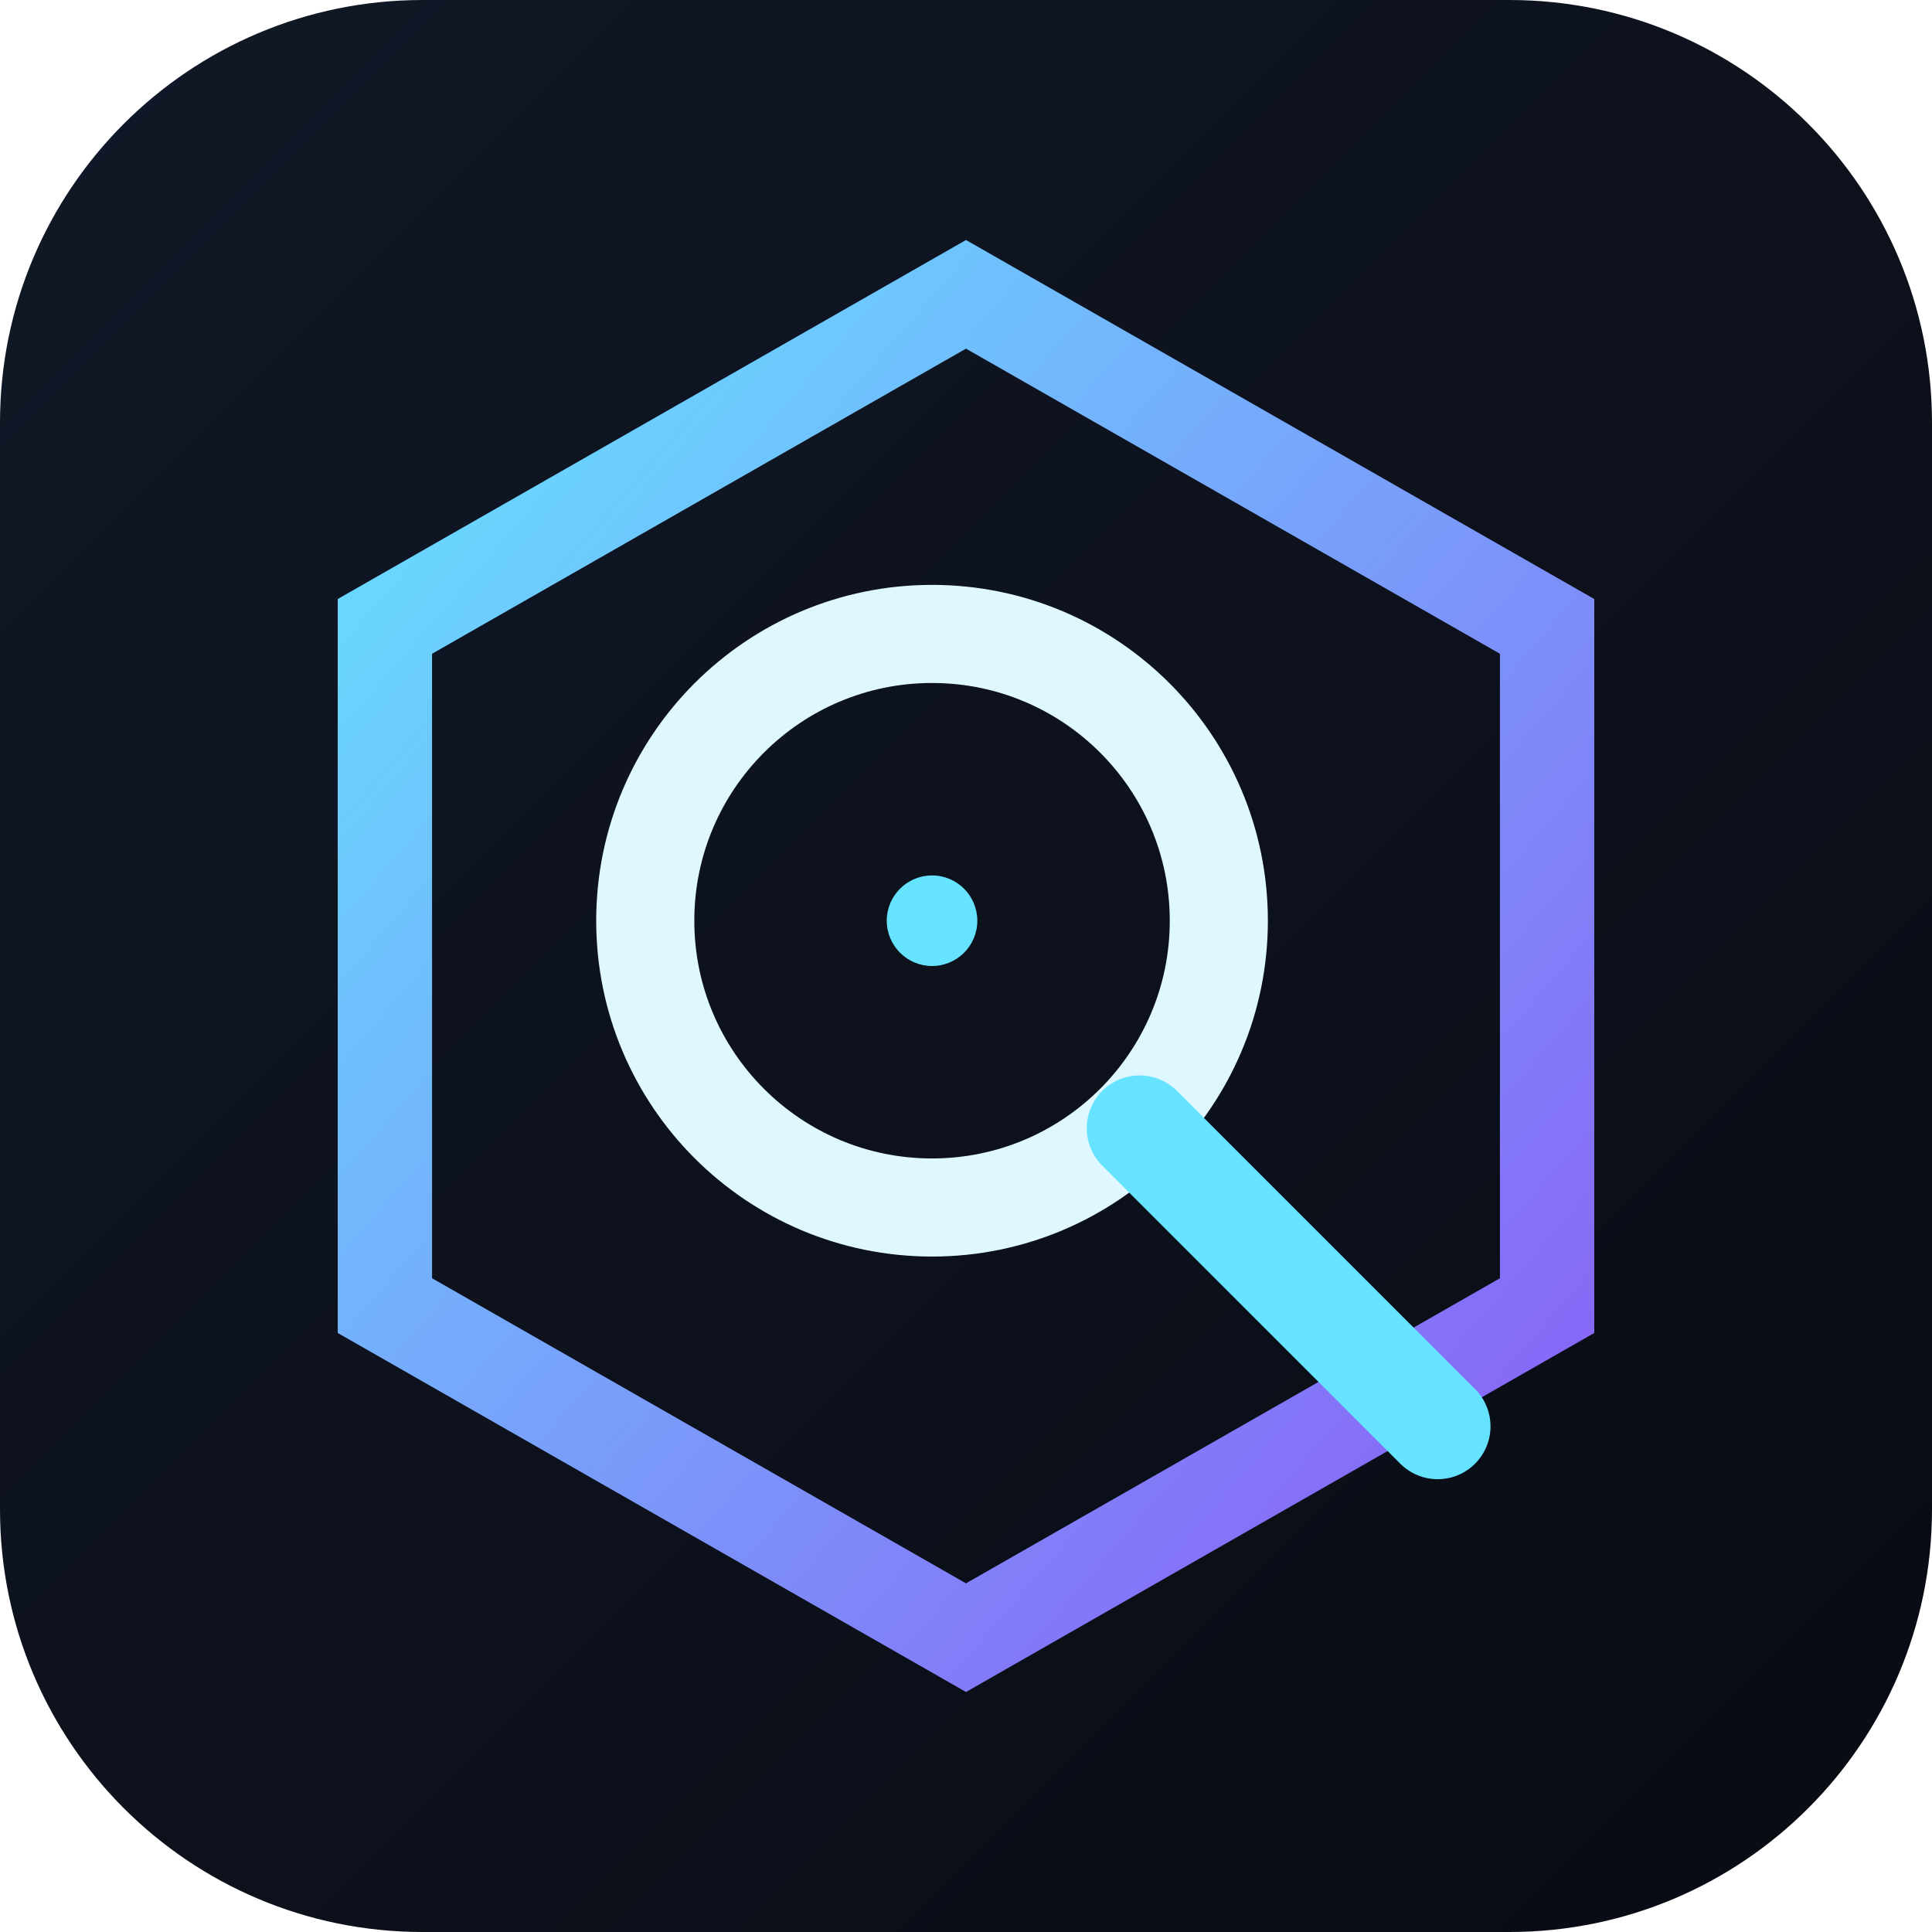
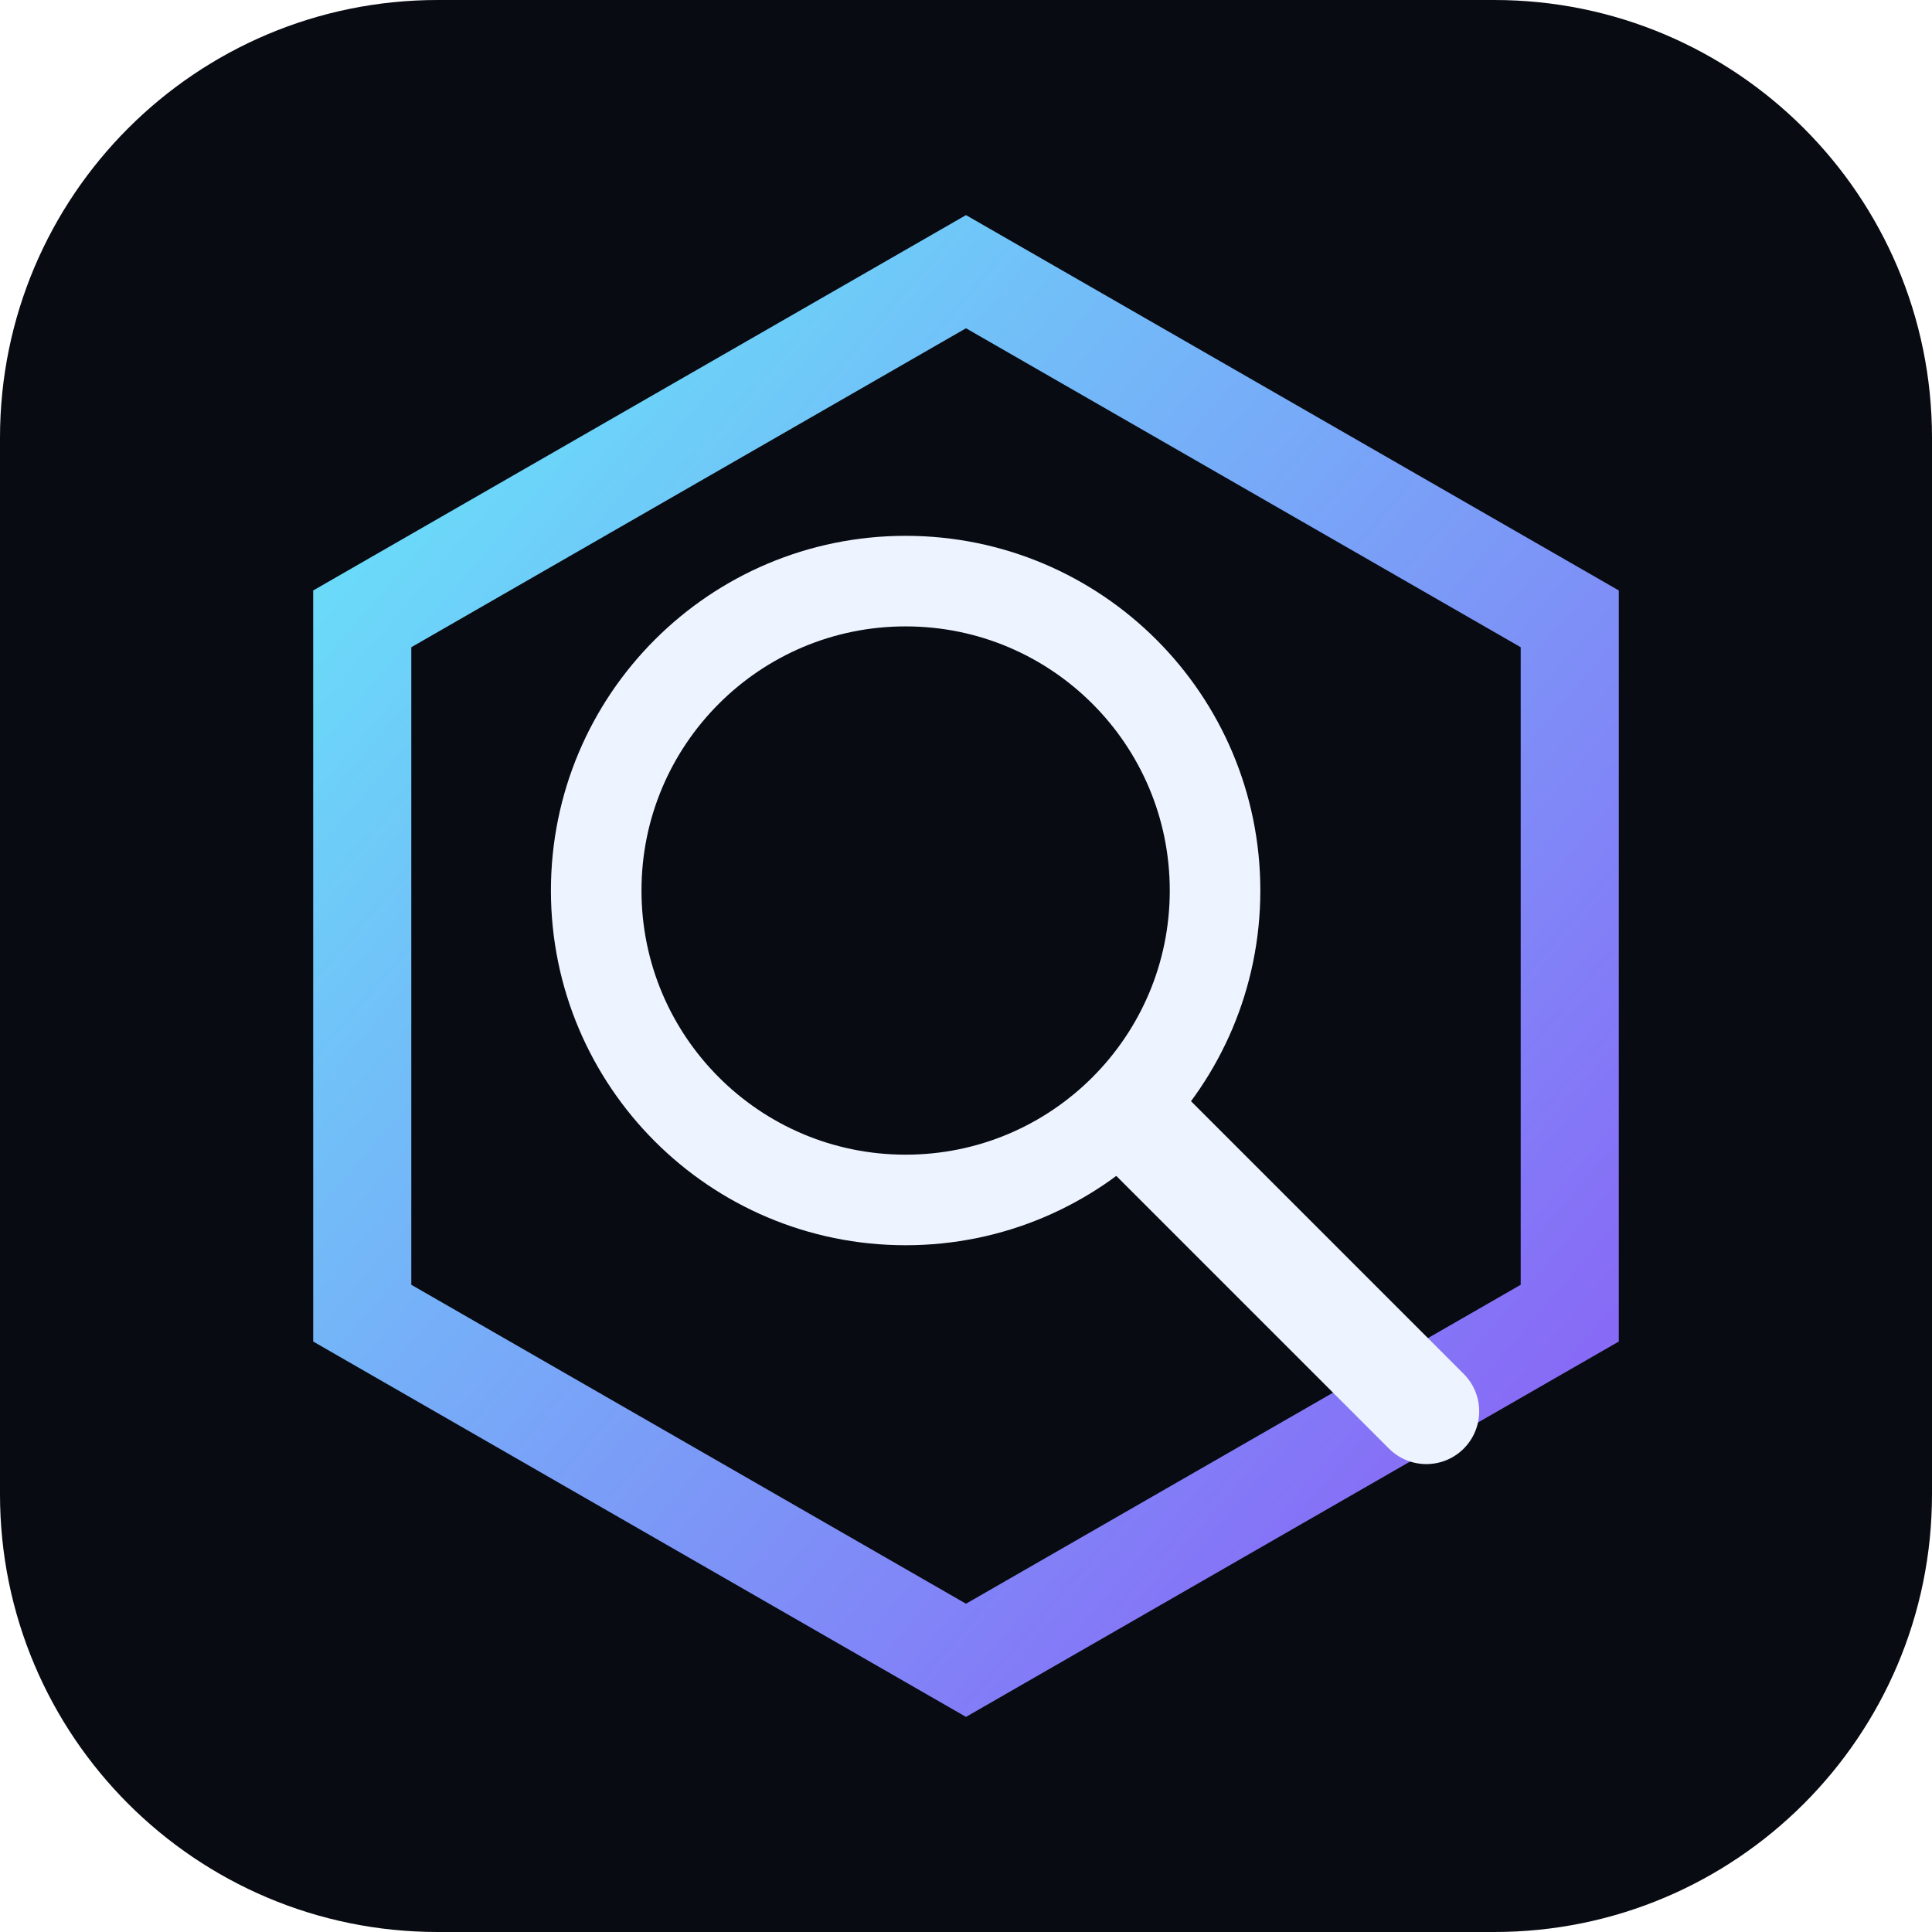
<svg xmlns="http://www.w3.org/2000/svg" viewBox="0 0 512 512">
  <defs>
-     <linearGradient id="bg" x1="0" y1="0" x2="1" y2="1">
-       <stop offset="0" stop-color="#111827" />
-       <stop offset="1" stop-color="#080b12" />
-     </linearGradient>
-     <linearGradient id="line" x1="0" y1="0" x2="1" y2="1">
-       <stop offset="0" stop-color="#66e3ff" />
+     <linearGradient id="g" x1="0" y1="0" x2="1" y2="1">
+       <stop stop-color="#67e8f9" />
      <stop offset="1" stop-color="#8b5cf6" />
    </linearGradient>
  </defs>
-   <rect width="512" height="512" rx="112" fill="url(#bg)" />
-   <path d="M256 78 410 166v180L256 434 102 346V166L256 78Z" fill="none" stroke="url(#line)" stroke-width="25" />
-   <circle cx="247" cy="244" r="76" fill="none" stroke="#dff8ff" stroke-width="26" />
-   <path d="m302 299 79 79" stroke="#66e3ff" stroke-width="28" stroke-linecap="round" />
-   <circle cx="247" cy="244" r="12" fill="#66e3ff" />
+   <rect width="512" height="512" rx="116" fill="#080b12" />
+   <path d="M256 72 416 164v184L256 440 96 348V164L256 72Z" fill="none" stroke="url(#g)" stroke-width="26" />
+   <circle cx="240" cy="236" r="82" fill="none" stroke="#eef4ff" stroke-width="24" />
+   <path d="m300 296 78 78" stroke="#eef4ff" stroke-width="28" stroke-linecap="round" />
</svg>
